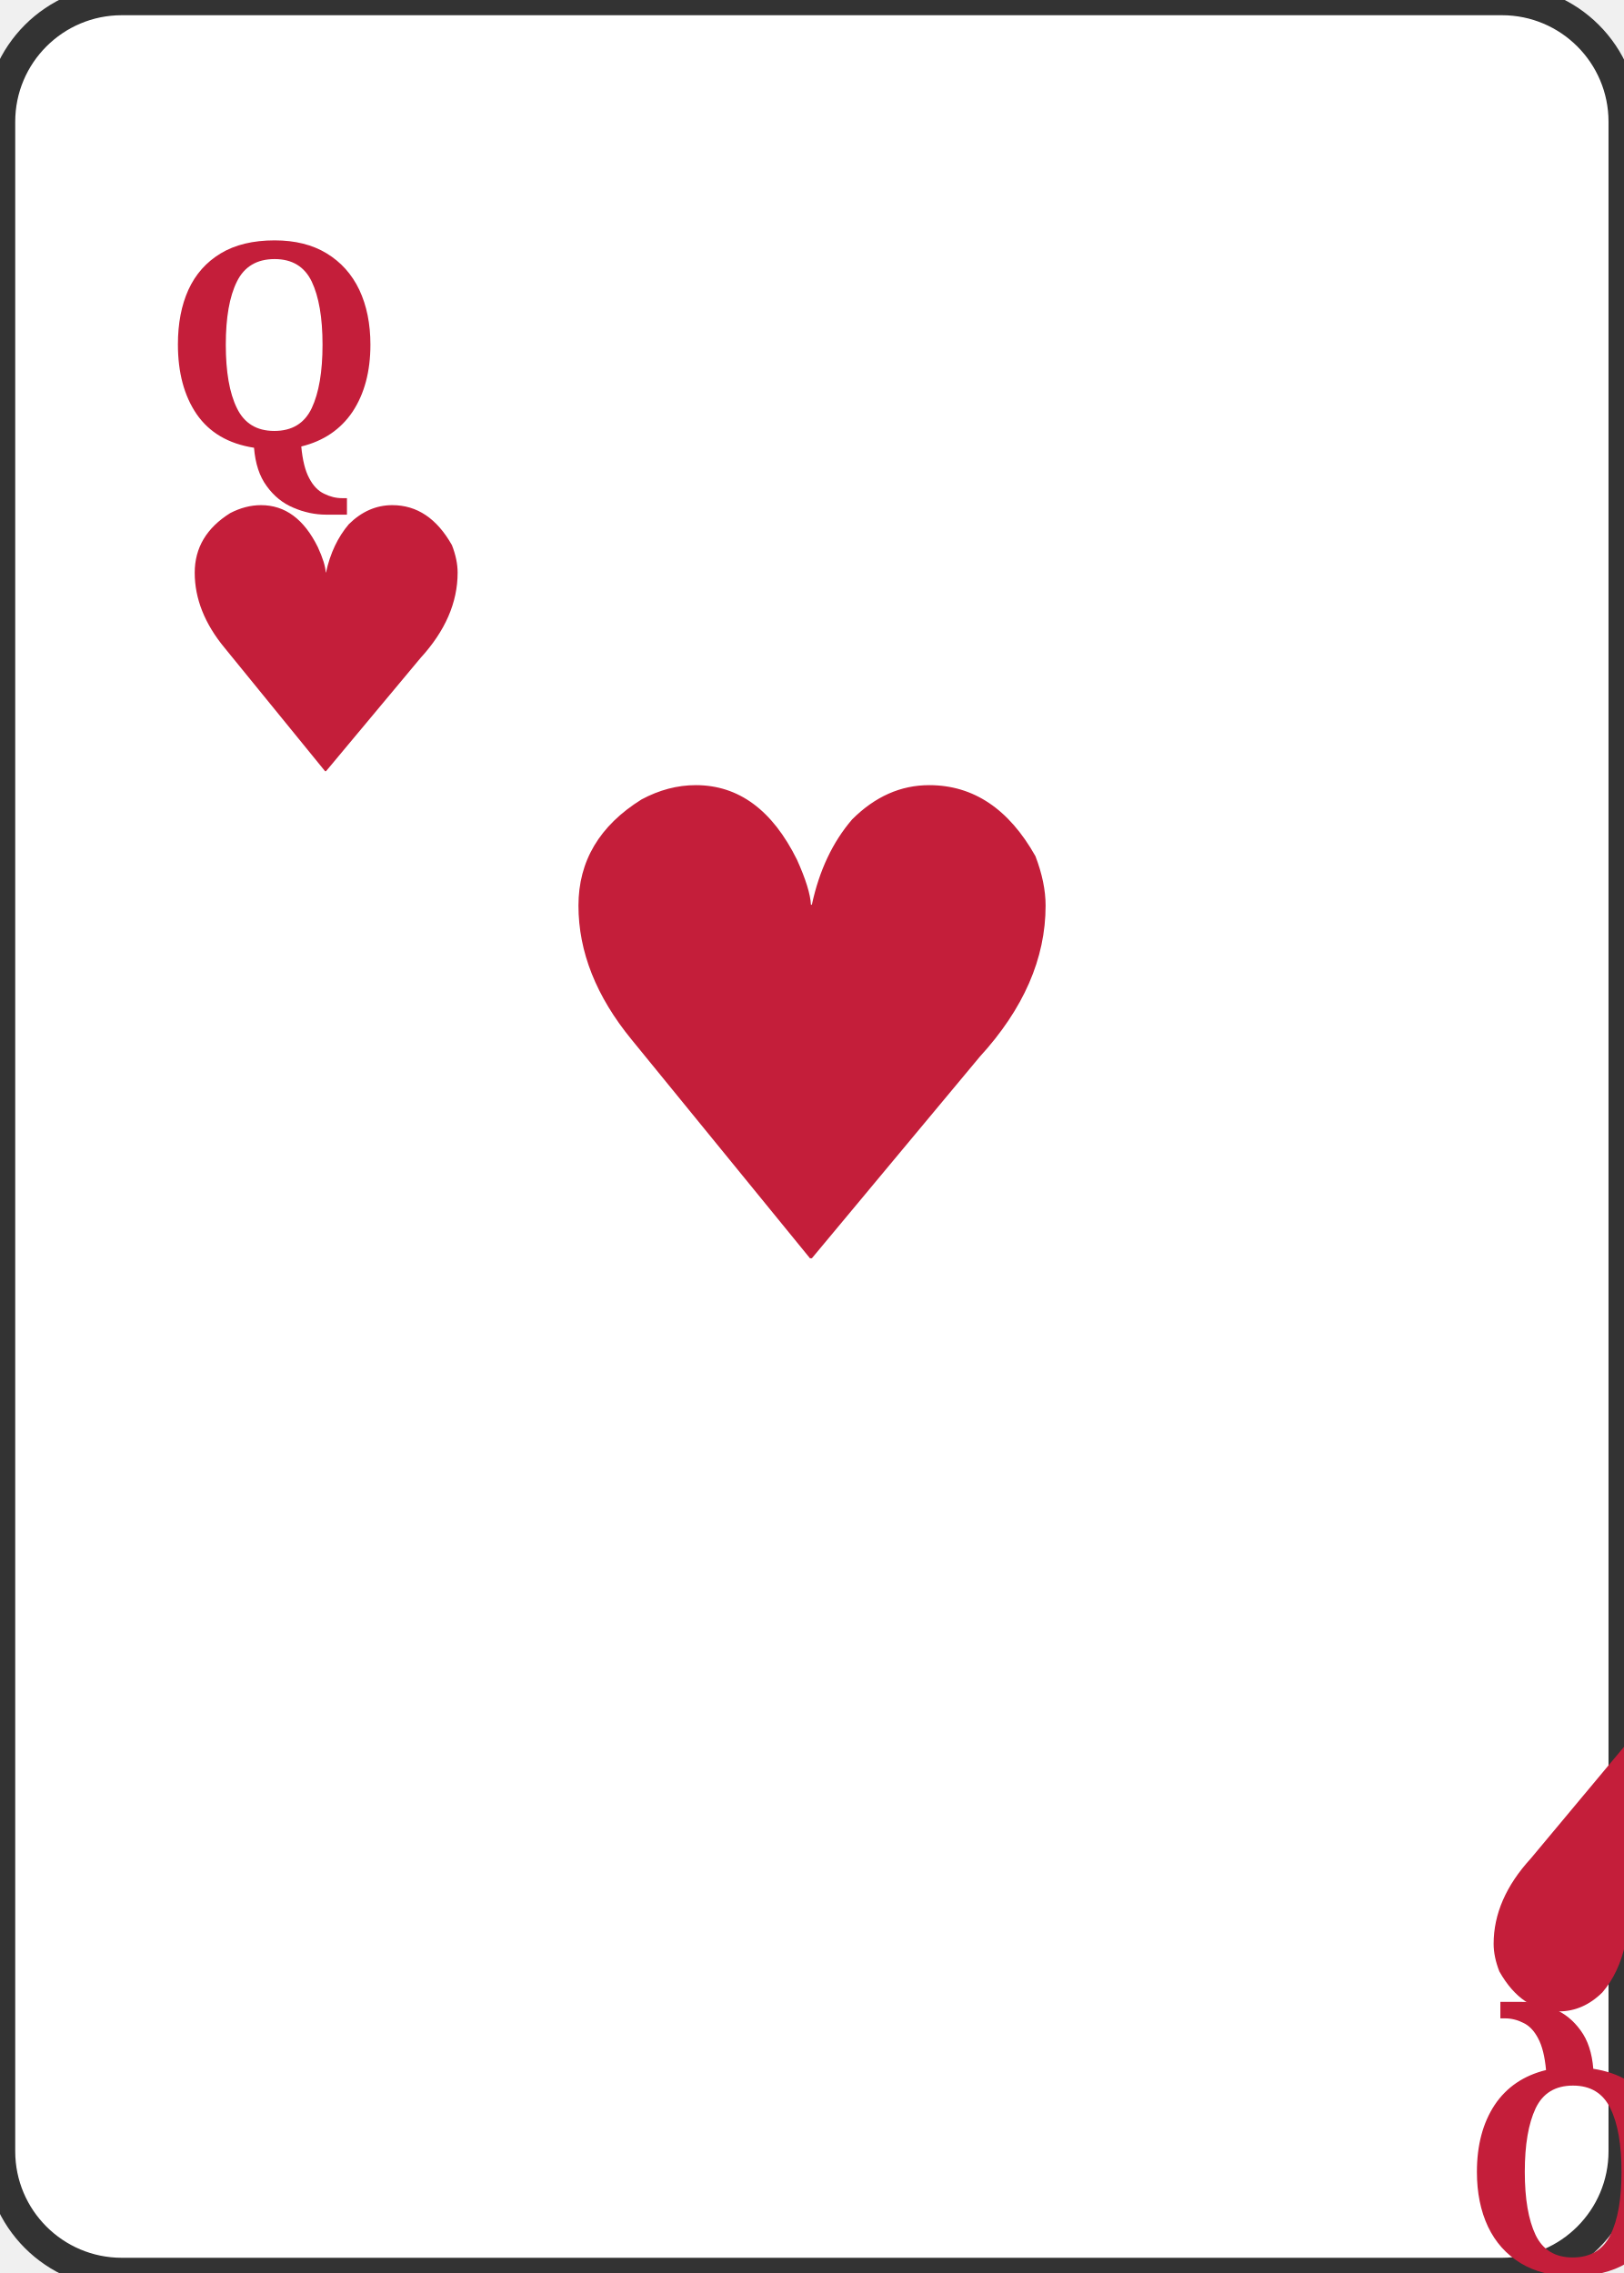
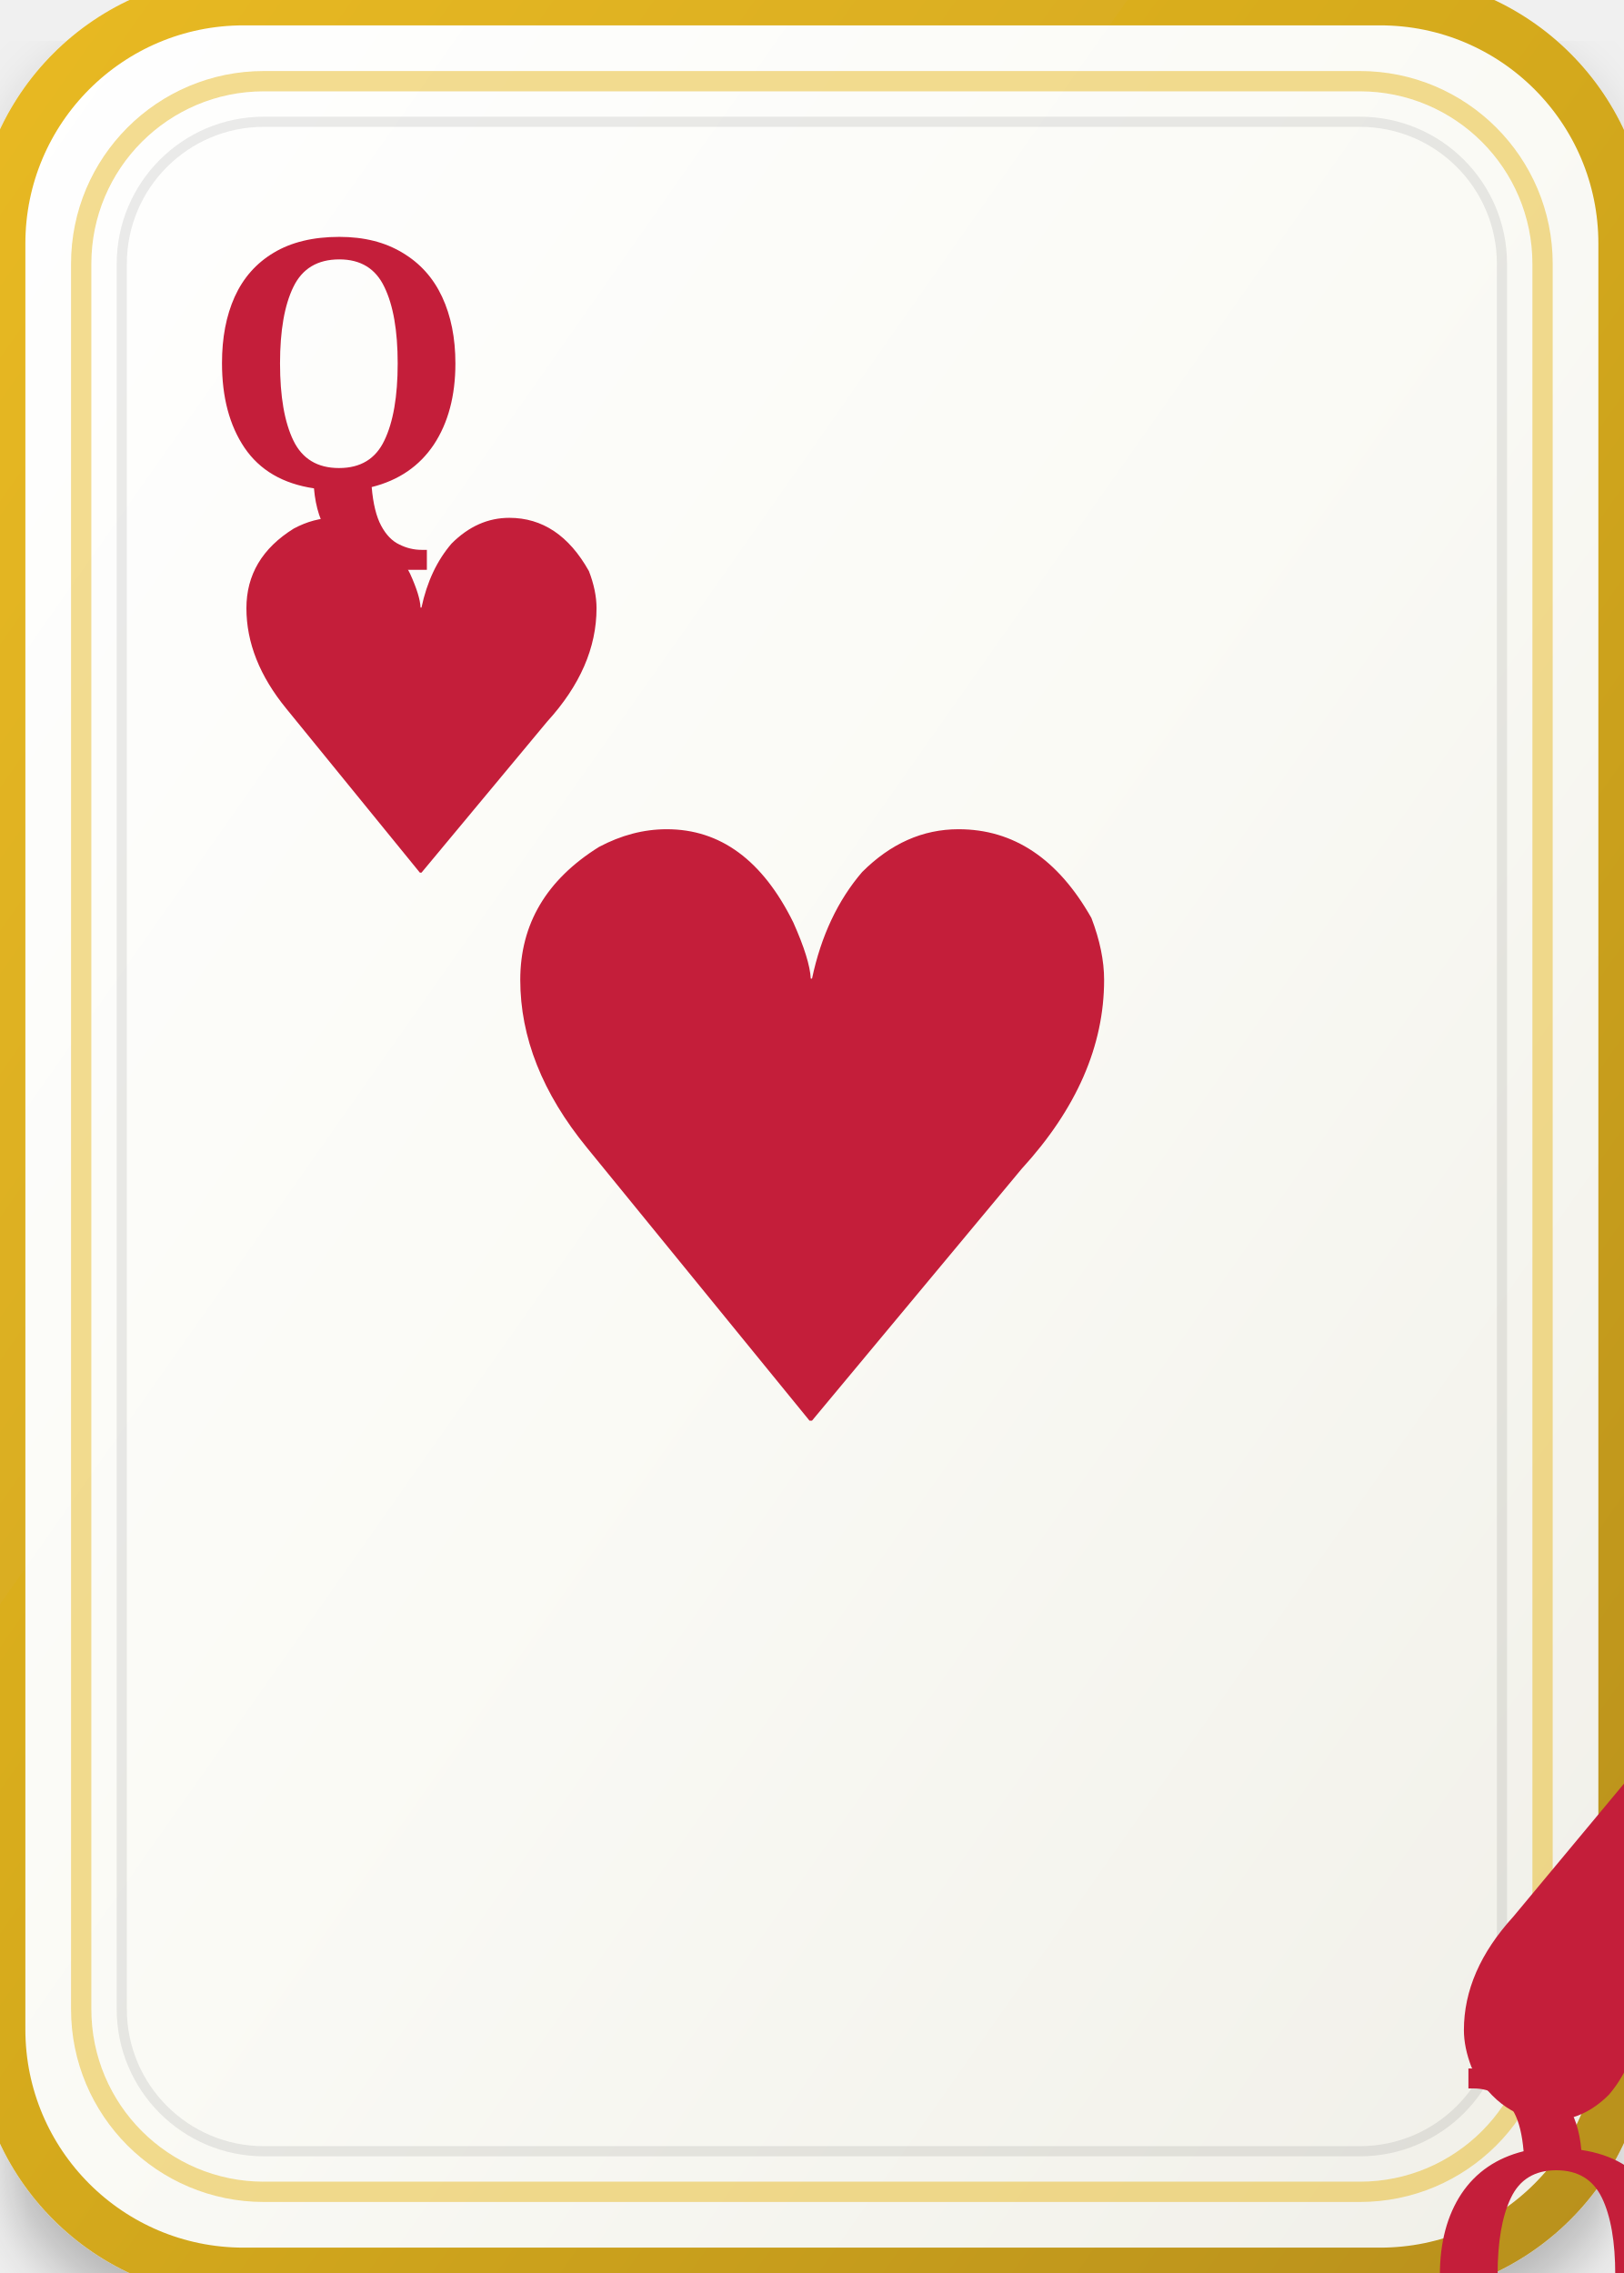
<svg xmlns="http://www.w3.org/2000/svg" viewBox="0 0 80 112" width="80" height="112">
-   <rect width="80" height="112" rx="6" ry="6" fill="#fff" stroke="#333" stroke-width="1.5" />
-   <text x="8" y="22" font-family="Georgia, serif" font-size="14" font-weight="bold" fill="#c41e3a">Q</text>
-   <text x="8" y="38" font-family="Georgia, serif" font-size="18" fill="#c41e3a">♥</text>
-   <text x="40" y="62" font-family="Georgia, serif" font-size="32" fill="#c41e3a" text-anchor="middle">♥</text>
-   <text x="72" y="102" font-family="Georgia, serif" font-size="14" font-weight="bold" fill="#c41e3a" text-anchor="end" transform="rotate(180 72 102)">Q</text>
-   <text x="72" y="86" font-family="Georgia, serif" font-size="18" fill="#c41e3a" text-anchor="end" transform="rotate(180 72 86)">♥</text>
+   <defs>
+     <linearGradient id="face" x1="0%" y1="0%" x2="100%" y2="100%">
+       <stop offset="0%" style="stop-color:#fff" />
+       <stop offset="50%" style="stop-color:#fafaf5" />
+       <stop offset="100%" style="stop-color:#f0efe8" />
+     </linearGradient>
+     <linearGradient id="goldEdge" x1="0%" y1="0%" x2="100%" y2="100%">
+       <stop offset="0%" style="stop-color:#e8b923" />
+       <stop offset="50%" style="stop-color:#d4a91e" />
+       <stop offset="100%" style="stop-color:#b8901a" />
+     </linearGradient>
+     <filter id="shadow" x="-10%" y="-10%" width="120%" height="120%">
+       <feDropShadow dx="0" dy="2" stdDeviation="1.5" flood-color="#000" flood-opacity="0.25" />
+     </filter>
+   </defs>
+   <rect width="80" height="112" rx="12" ry="12" fill="url(#face)" stroke="url(#goldEdge)" stroke-width="2.5" filter="url(#shadow)" />
+   <rect x="4" y="4" width="72" height="104" rx="9" fill="none" stroke="#e8b923" stroke-width="1" opacity="0.5" />
+   <rect x="6" y="6" width="68" height="100" rx="7" fill="none" stroke="rgba(0,0,0,0.08)" stroke-width="0.5" />
+   <text x="10" y="24" font-family="Georgia, serif" font-size="17" font-weight="bold" fill="#c41e3a">Q</text>
+   <text x="10" y="43" font-family="Georgia, serif" font-size="24" fill="#c41e3a">♥</text>
+   <text x="40" y="70" font-family="Georgia, serif" font-size="40" fill="#c41e3a" text-anchor="middle" font-weight="bold">♥</text>
+   <text x="70" y="106" font-family="Georgia, serif" font-size="17" font-weight="bold" fill="#c41e3a" text-anchor="end" transform="rotate(180 70 106)">Q</text>
+   <text x="70" y="87" font-family="Georgia, serif" font-size="24" fill="#c41e3a" text-anchor="end" transform="rotate(180 70 87)">♥</text>
</svg>
